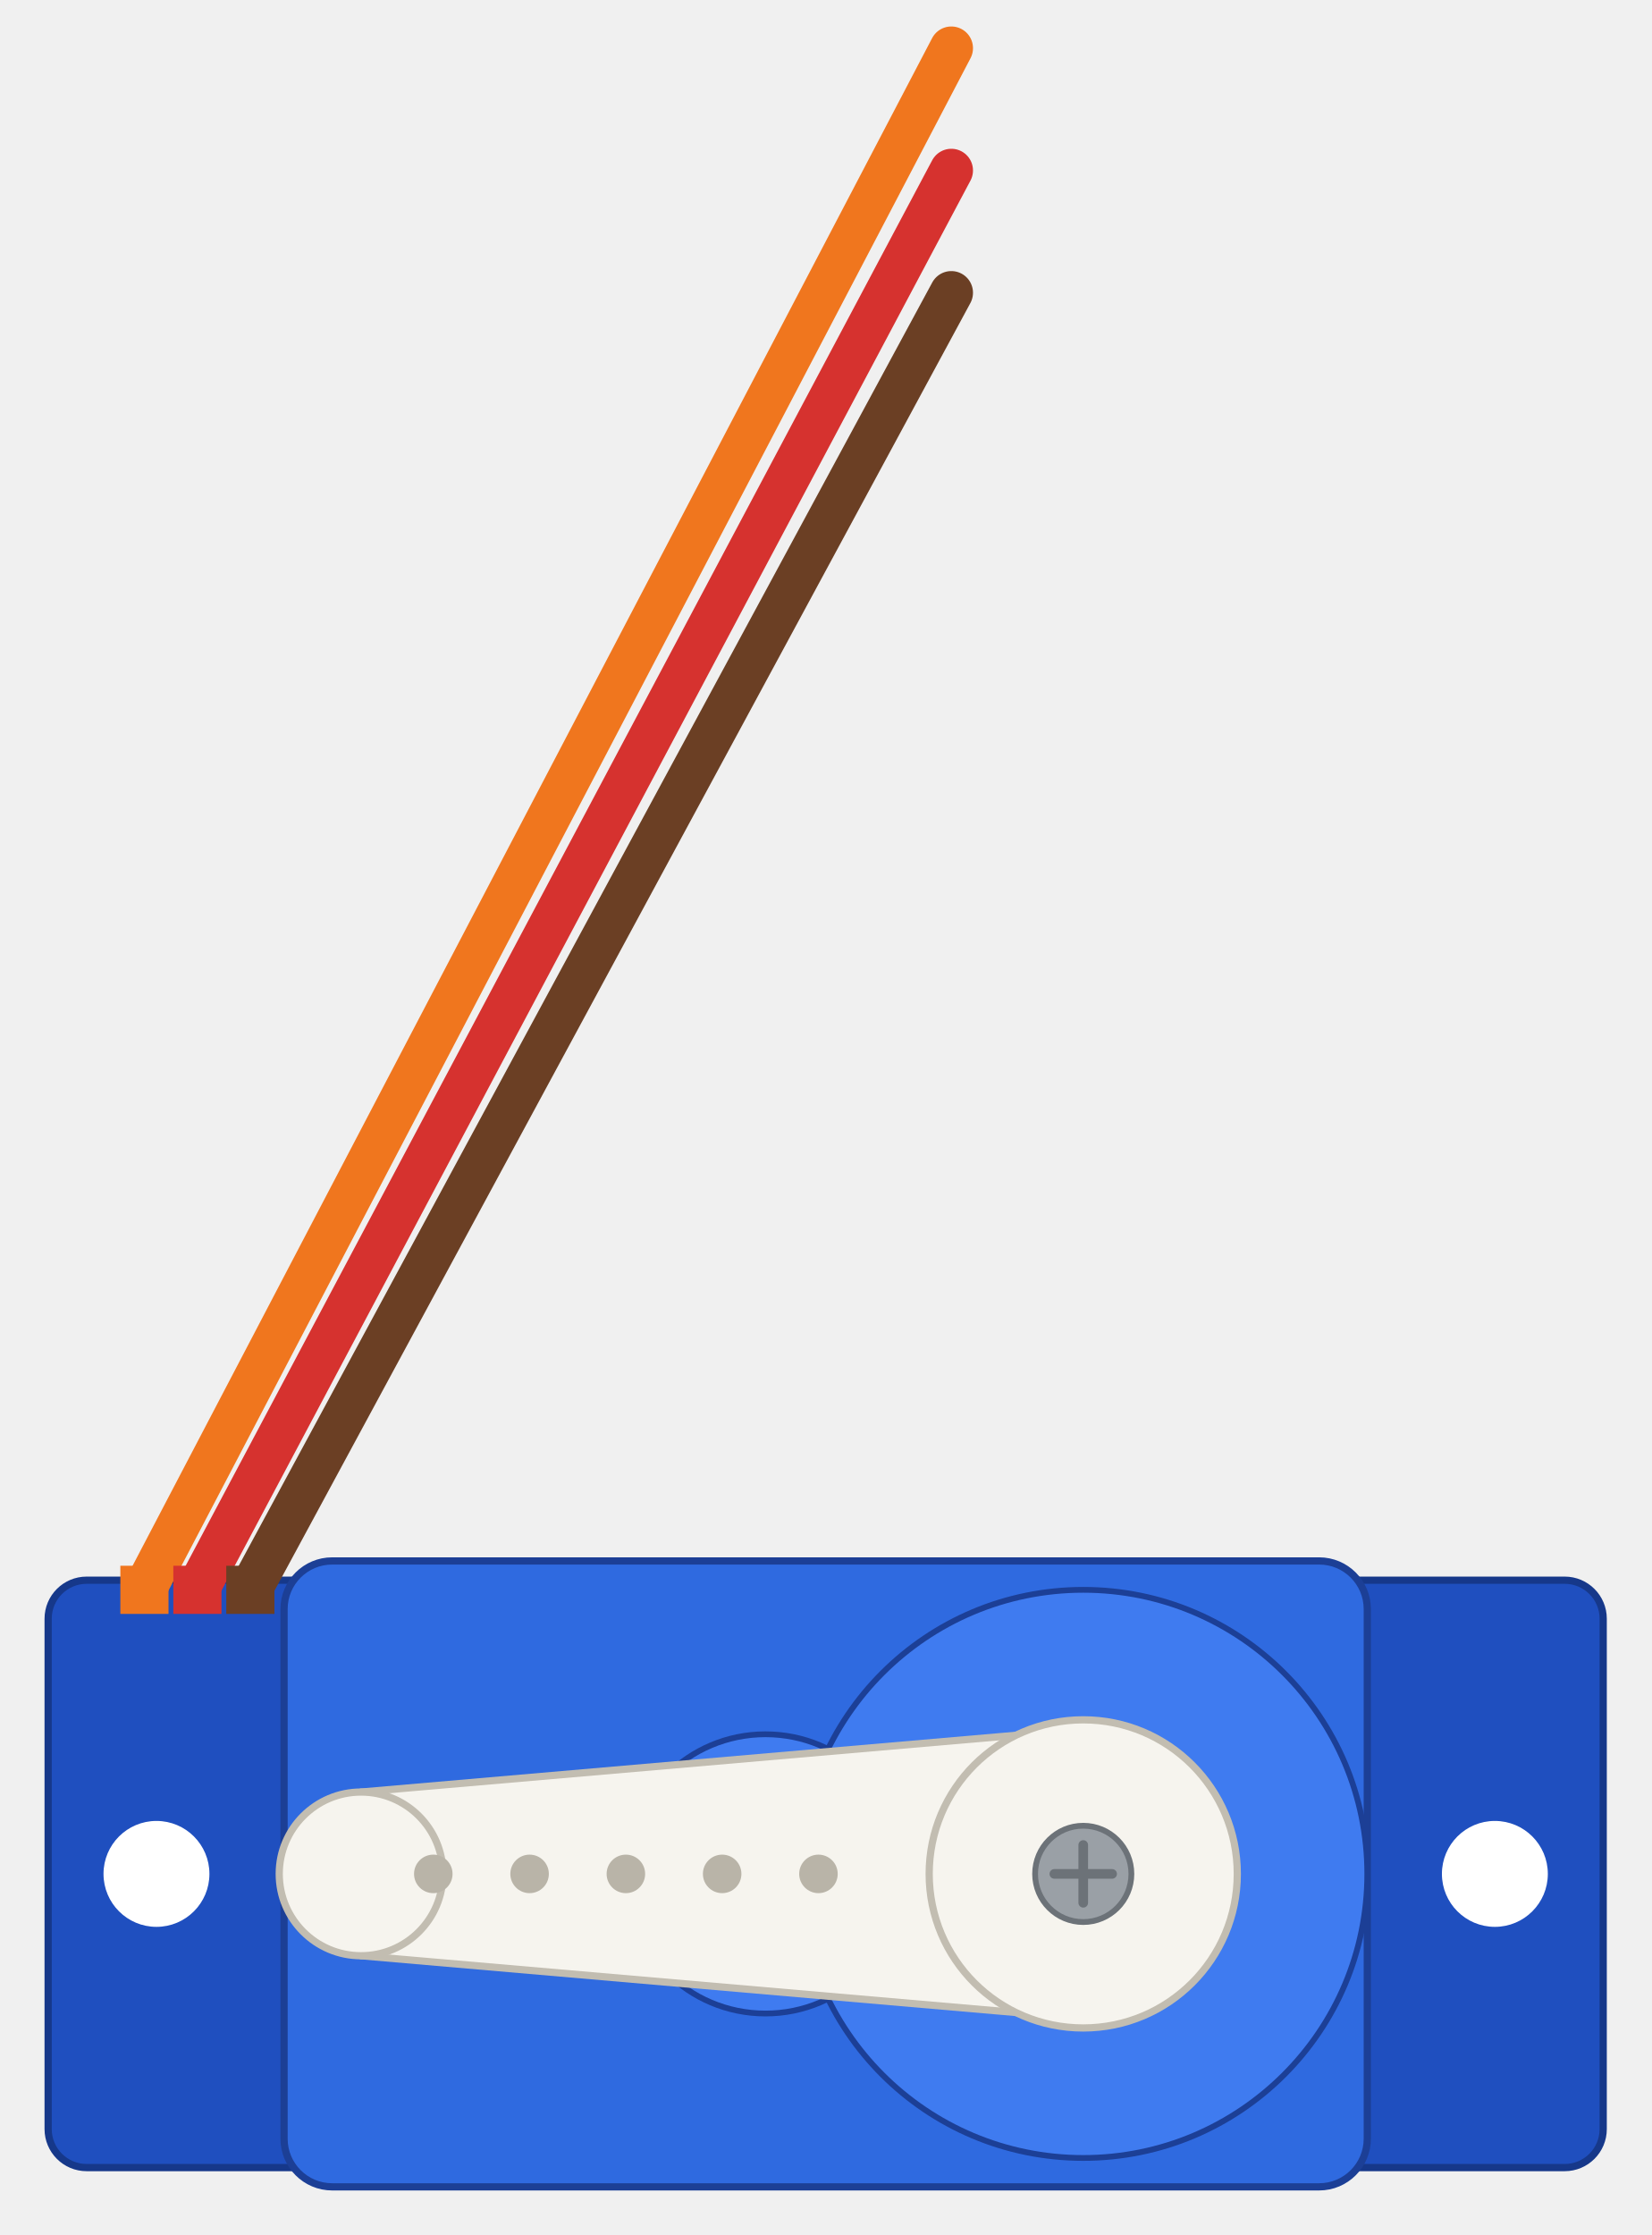
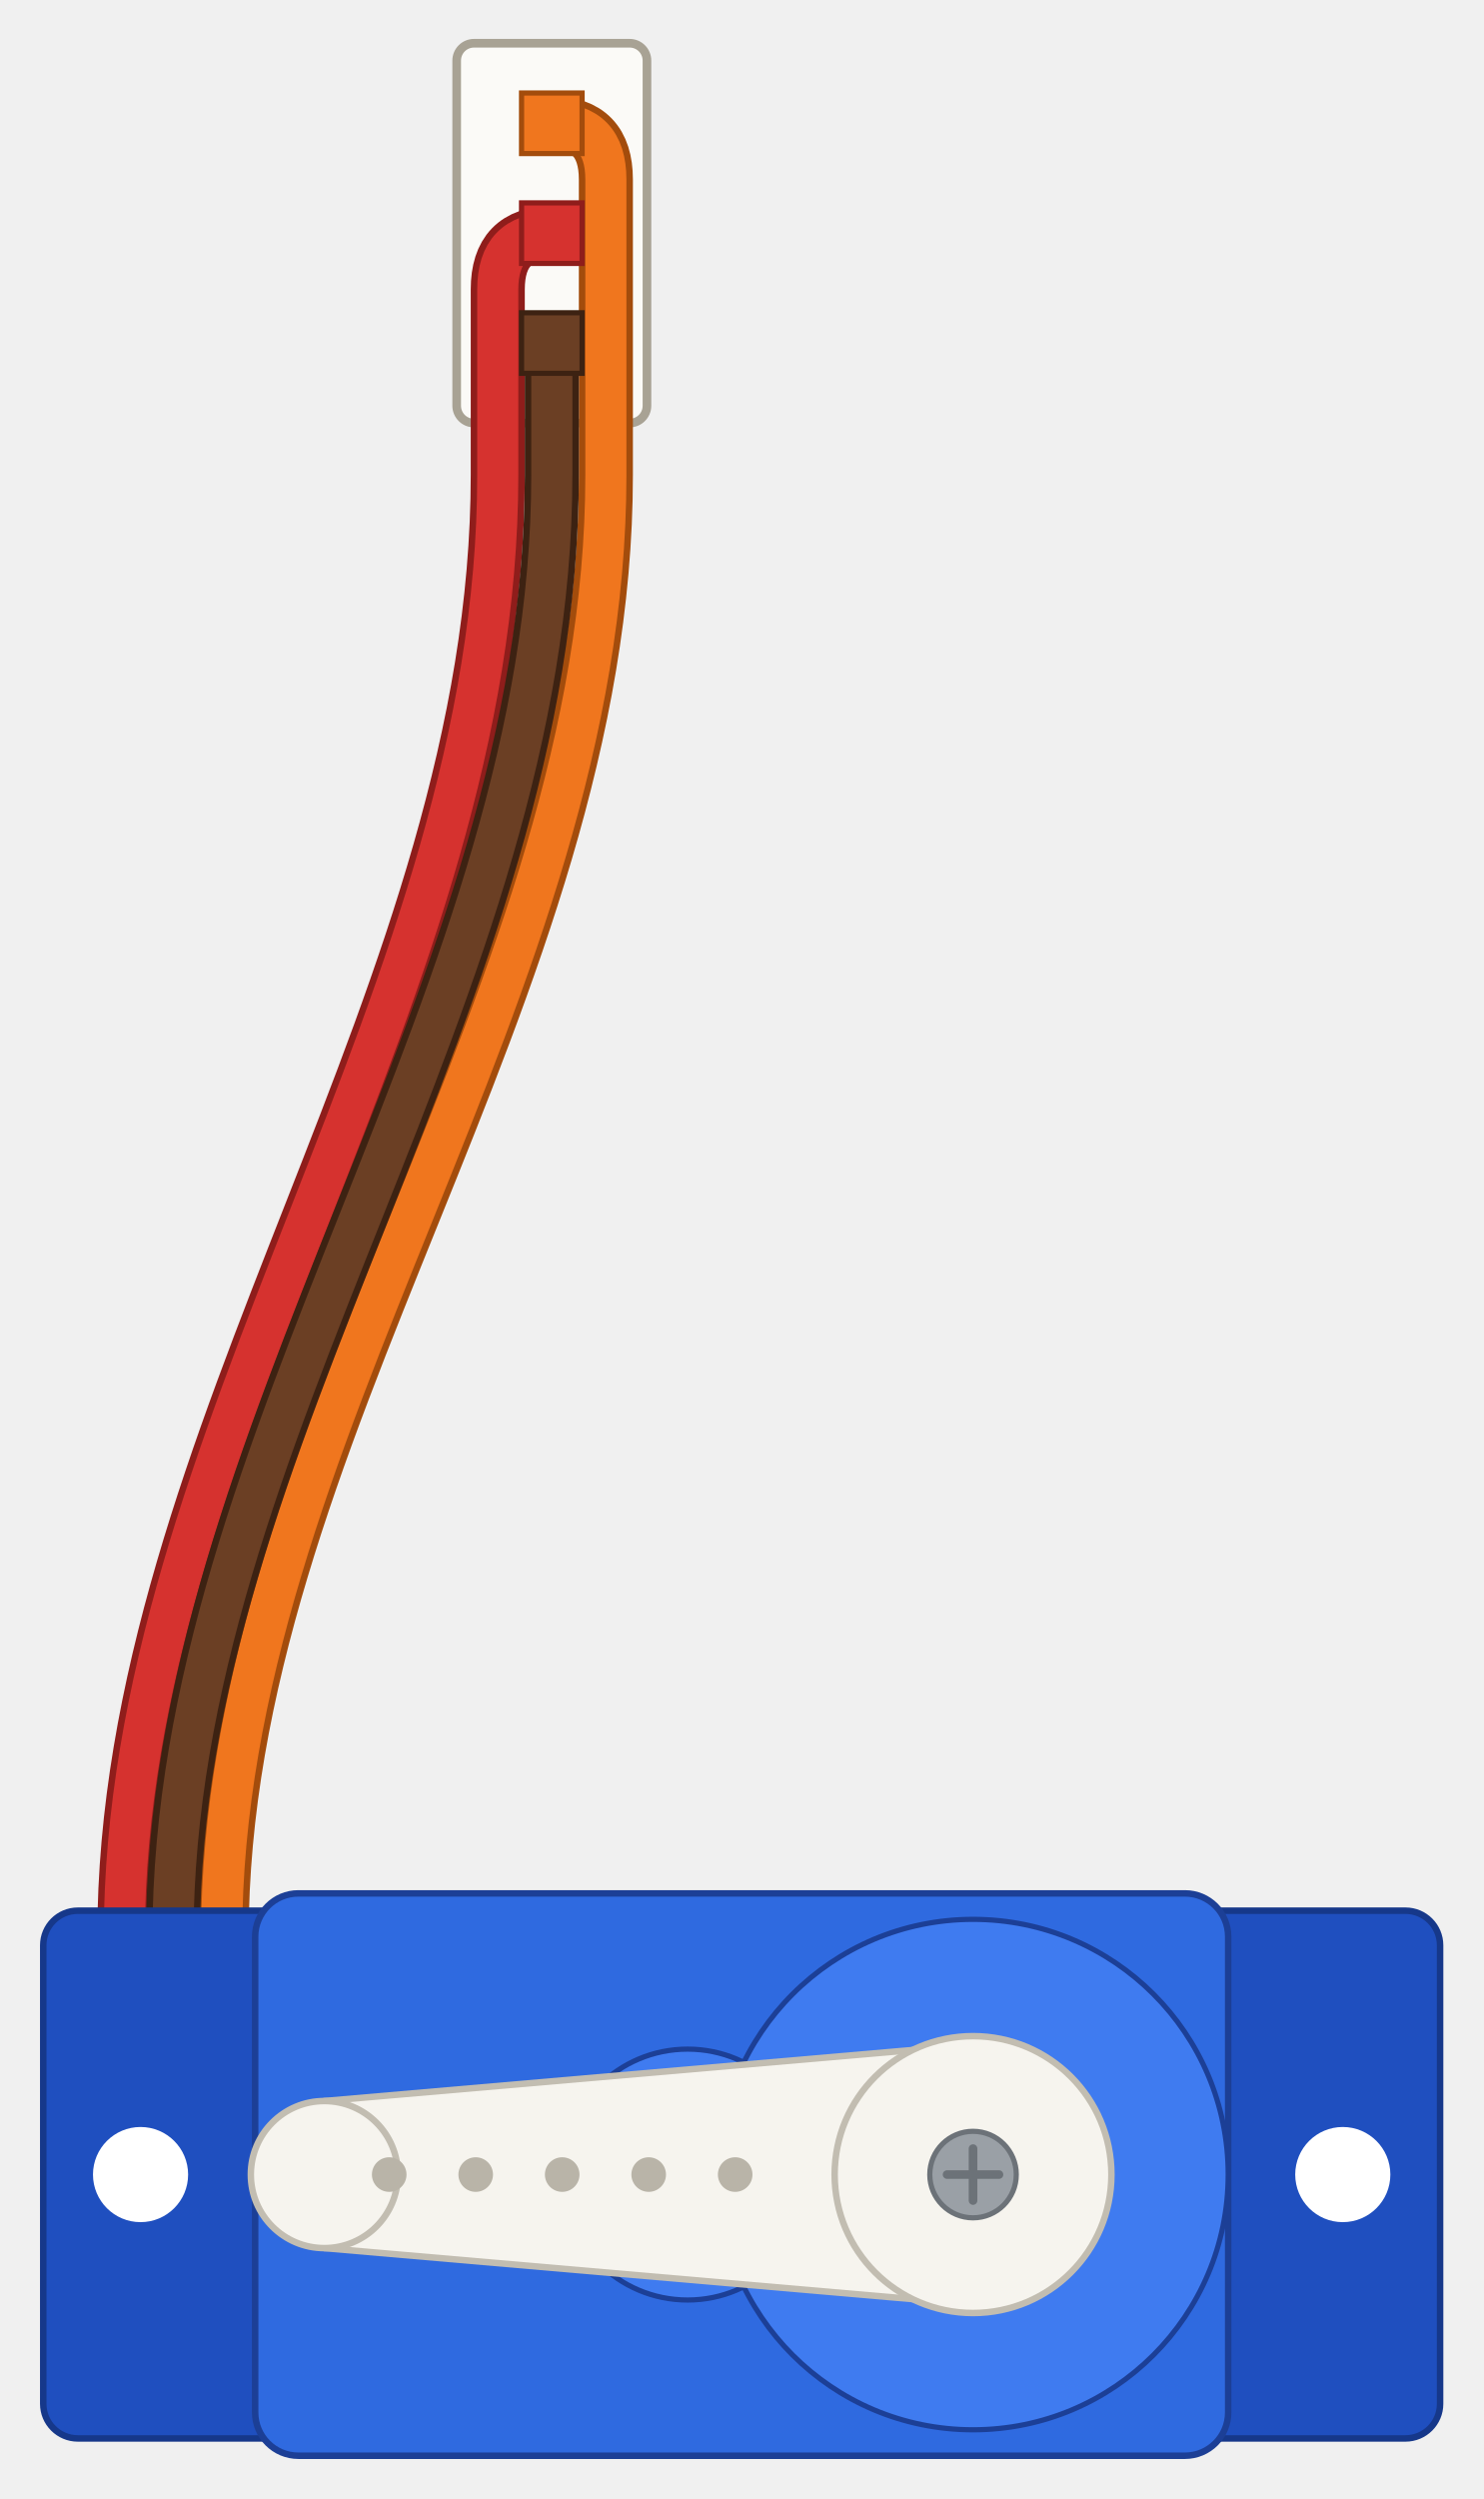
- <svg xmlns="http://www.w3.org/2000/svg" version="1.1" width="34.3mm" height="46.42mm" viewBox="0 0 34.3 46.42">
+ <svg xmlns="http://www.w3.org/2000/svg" version="1.1" width="34.3mm" height="57.77mm" viewBox="0 0 34.3 57.77">
  <g id="breadboard">
-     <g transform="translate(-6,-63.68)">
-       <rect x="7" y="96.5" width="32.3" height="12.2" fill="#1f4fbf" rx="0.8" stroke="#16388a" stroke-width="0.15" />
-       <circle cx="9.25" cy="102.6" r="1.1" fill="#ffffff" />
-       <rect x="8.85" y="102.3" width="0.8" height="0.6" fill="#ffffff" />
-       <circle cx="37.05" cy="102.6" r="1.1" fill="#ffffff" />
-       <rect x="36.65" y="102.3" width="0.8" height="0.6" fill="#ffffff" />
-       <rect x="11.9" y="96.1" width="22.5" height="13" fill="#2f6ae0" rx="1" stroke="#1c3f96" stroke-width="0.15" />
-       <circle cx="21.9" cy="102.6" r="2.9" fill="#3f7bf0" stroke="#1c3f96" stroke-width="0.12" />
-       <circle cx="28.5" cy="102.6" r="5.9" fill="#3f7bf0" stroke="#1c3f96" stroke-width="0.12" />
-       <polygon points="28.5,99.6 13.5,100.9 13.5,104.3 28.5,105.6" fill="#f6f4ee" stroke="#c2bdb1" stroke-width="0.15" stroke-linejoin="round" />
-       <circle cx="13.5" cy="102.6" r="1.7" fill="#f6f4ee" stroke="#c2bdb1" stroke-width="0.15" />
-       <circle cx="28.5" cy="102.6" r="3.2" fill="#f6f4ee" stroke="#c2bdb1" stroke-width="0.15" />
-       <circle cx="23" cy="102.6" r="0.4" fill="#b9b4a8" />
-       <circle cx="21" cy="102.6" r="0.4" fill="#b9b4a8" />
-       <circle cx="19" cy="102.6" r="0.4" fill="#b9b4a8" />
-       <circle cx="17" cy="102.6" r="0.4" fill="#b9b4a8" />
-       <circle cx="15" cy="102.6" r="0.4" fill="#b9b4a8" />
-       <circle cx="28.5" cy="102.6" r="1" fill="#9aa0a6" stroke="#6c7278" stroke-width="0.12" />
-       <path d="M27.9 102.6h1.2M28.5 102v1.2" fill="none" stroke="#6c7278" stroke-width="0.2" stroke-linecap="round" stroke-linejoin="round" />
-       <rect x="8.5" y="96.2" width="1" height="1" fill="#f0761e" id="connector0pin" />
-       <line id="connector0leg" x1="9" y1="96.7" x2="25.76" y2="64.68" fill="none" stroke="#f0761e" stroke-width="0.9" stroke-linecap="round" />
-       <rect x="9.6" y="96.2" width="1" height="1" fill="#d6322f" id="connector1pin" />
-       <line id="connector1leg" x1="10.1" y1="96.7" x2="25.76" y2="67.22" fill="none" stroke="#d6322f" stroke-width="0.9" stroke-linecap="round" />
-       <rect x="10.7" y="96.2" width="1" height="1" fill="#6b3f24" id="connector2pin" />
-       <line id="connector2leg" x1="11.2" y1="96.7" x2="25.76" y2="69.76" fill="none" stroke="#6b3f24" stroke-width="0.9" stroke-linecap="round" />
+     <g transform="translate(-13,-61.83)">
+       <rect x="23.56" y="62.83" width="4.4" height="8.78" fill="#fbfaf7" rx="0.4" stroke="#a8a294" stroke-width="0.2" />
+       <path d="M25.76 64.68Q27.01 64.68 27.01 65.98L27.01 72.81C27.01 84.81 18.125 95 18.125 106.6" fill="none" stroke="#a34c0c" stroke-width="1.25" stroke-linecap="round" stroke-linejoin="round" />
+       <path d="M25.76 64.68Q27.01 64.68 27.01 65.98L27.01 72.81C27.01 84.81 18.125 95 18.125 106.6" fill="none" stroke="#f0761e" stroke-width="0.95" stroke-linecap="round" stroke-linejoin="round" />
+       <path d="M25.76 67.22Q24.51 67.22 24.51 68.52L24.51 72.81C24.51 84.81 15.875 95 15.875 106.6" fill="none" stroke="#8f1d1b" stroke-width="1.25" stroke-linecap="round" stroke-linejoin="round" />
+       <path d="M25.76 67.22Q24.51 67.22 24.51 68.52L24.51 72.81C24.51 84.81 15.875 95 15.875 106.6" fill="none" stroke="#d6322f" stroke-width="0.95" stroke-linecap="round" stroke-linejoin="round" />
+       <path d="M25.76 69.76L25.76 72.81C25.76 84.81 17 95 17 106.6" fill="none" stroke="#3d2212" stroke-width="1.25" stroke-linecap="round" stroke-linejoin="round" />
+       <path d="M25.76 69.76L25.76 72.81C25.76 84.81 17 95 17 106.6" fill="none" stroke="#6b3f24" stroke-width="0.95" stroke-linecap="round" stroke-linejoin="round" />
+       <rect x="14" y="106" width="32.3" height="12.2" fill="#1f4fbf" rx="0.8" stroke="#16388a" stroke-width="0.15" />
+       <circle cx="16.25" cy="112.1" r="1.1" fill="#ffffff" />
+       <rect x="15.85" y="111.8" width="0.8" height="0.6" fill="#ffffff" />
+       <circle cx="44.05" cy="112.1" r="1.1" fill="#ffffff" />
+       <rect x="43.65" y="111.8" width="0.8" height="0.6" fill="#ffffff" />
+       <rect x="18.9" y="105.6" width="22.5" height="13" fill="#2f6ae0" rx="1" stroke="#1c3f96" stroke-width="0.15" />
+       <circle cx="28.9" cy="112.1" r="2.9" fill="#3f7bf0" stroke="#1c3f96" stroke-width="0.12" />
+       <circle cx="35.5" cy="112.1" r="5.9" fill="#3f7bf0" stroke="#1c3f96" stroke-width="0.12" />
+       <polygon points="35.5,109.1 20.5,110.4 20.5,113.8 35.5,115.1" fill="#f6f4ee" stroke="#c2bdb1" stroke-width="0.15" stroke-linejoin="round" />
+       <circle cx="20.5" cy="112.1" r="1.7" fill="#f6f4ee" stroke="#c2bdb1" stroke-width="0.15" />
+       <circle cx="35.5" cy="112.1" r="3.2" fill="#f6f4ee" stroke="#c2bdb1" stroke-width="0.15" />
+       <circle cx="30" cy="112.1" r="0.4" fill="#b9b4a8" />
+       <circle cx="28" cy="112.1" r="0.4" fill="#b9b4a8" />
+       <circle cx="26" cy="112.1" r="0.4" fill="#b9b4a8" />
+       <circle cx="24" cy="112.1" r="0.4" fill="#b9b4a8" />
+       <circle cx="22" cy="112.1" r="0.4" fill="#b9b4a8" />
+       <circle cx="35.5" cy="112.1" r="1" fill="#9aa0a6" stroke="#6c7278" stroke-width="0.12" />
+       <path d="M34.9 112.1h1.2M35.5 111.5v1.2" fill="none" stroke="#6c7278" stroke-width="0.2" stroke-linecap="round" stroke-linejoin="round" />
+       <rect x="25.06" y="63.98" width="1.4" height="1.4" fill="#f0761e" stroke="#a34c0c" stroke-width="0.12" id="connector0pin" />
+       <rect x="25.06" y="66.52" width="1.4" height="1.4" fill="#d6322f" stroke="#8f1d1b" stroke-width="0.12" id="connector1pin" />
+       <rect x="25.06" y="69.06" width="1.4" height="1.4" fill="#6b3f24" stroke="#3d2212" stroke-width="0.12" id="connector2pin" />
    </g>
  </g>
</svg>
